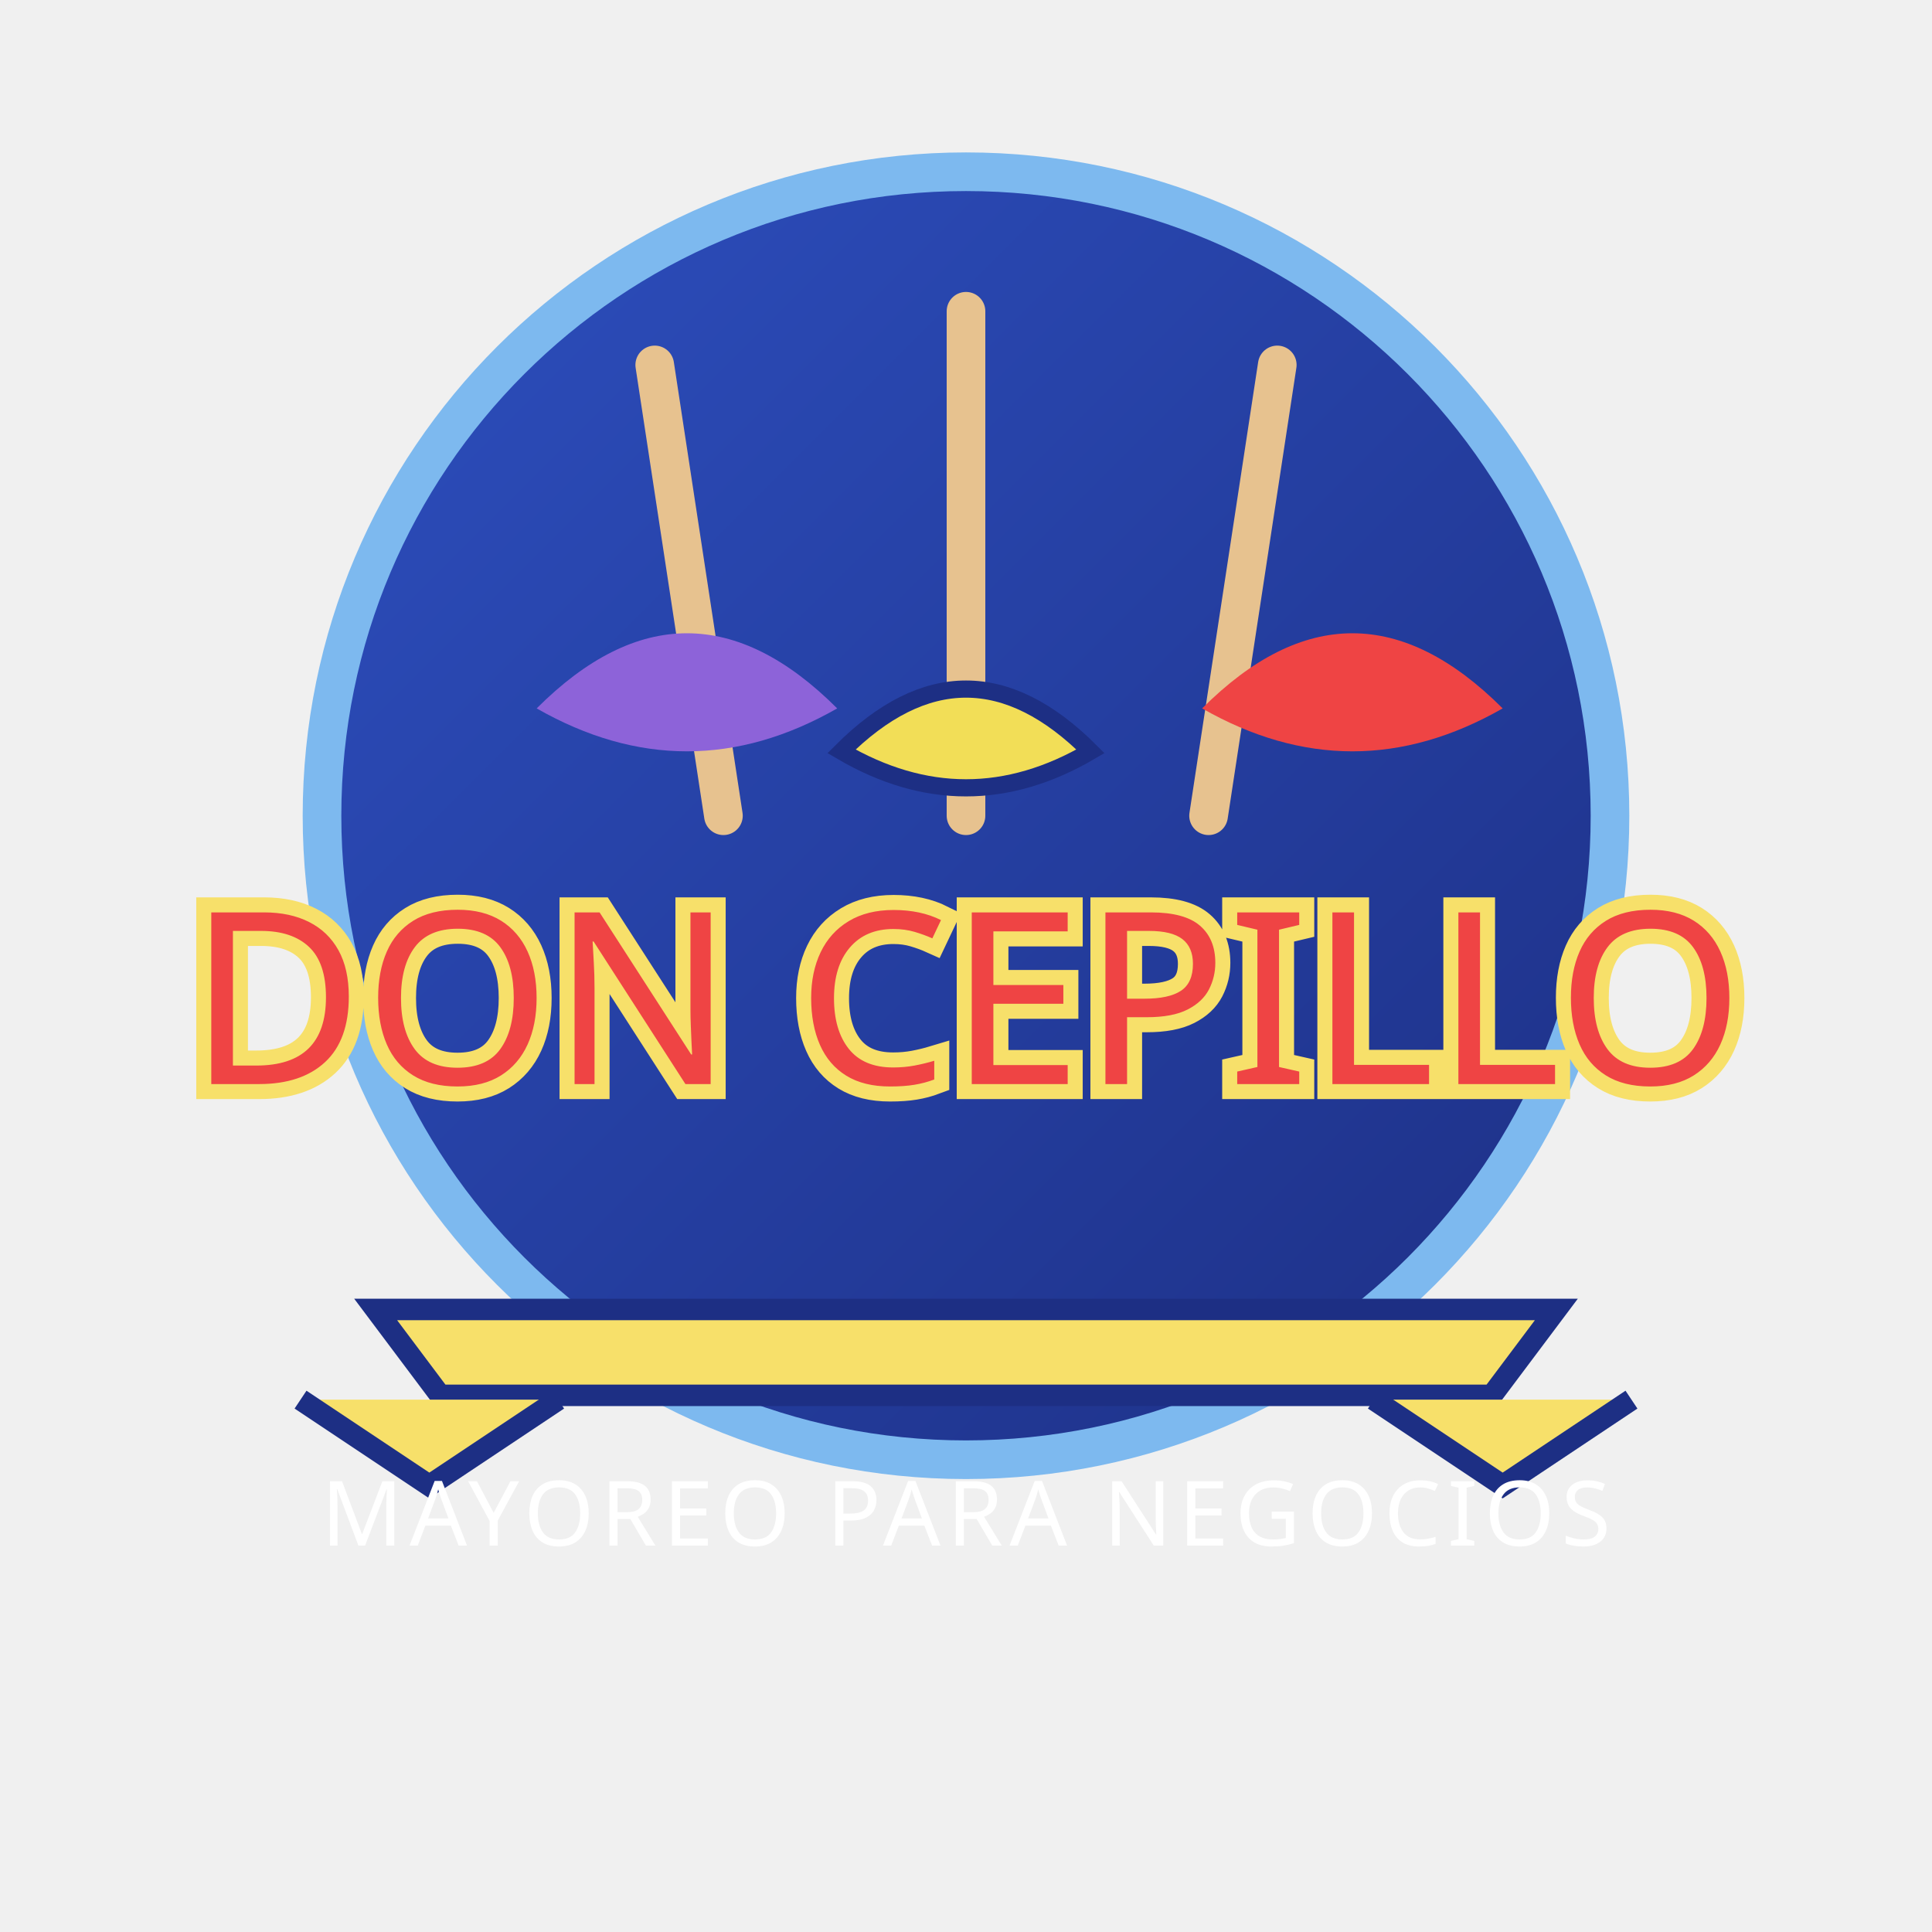
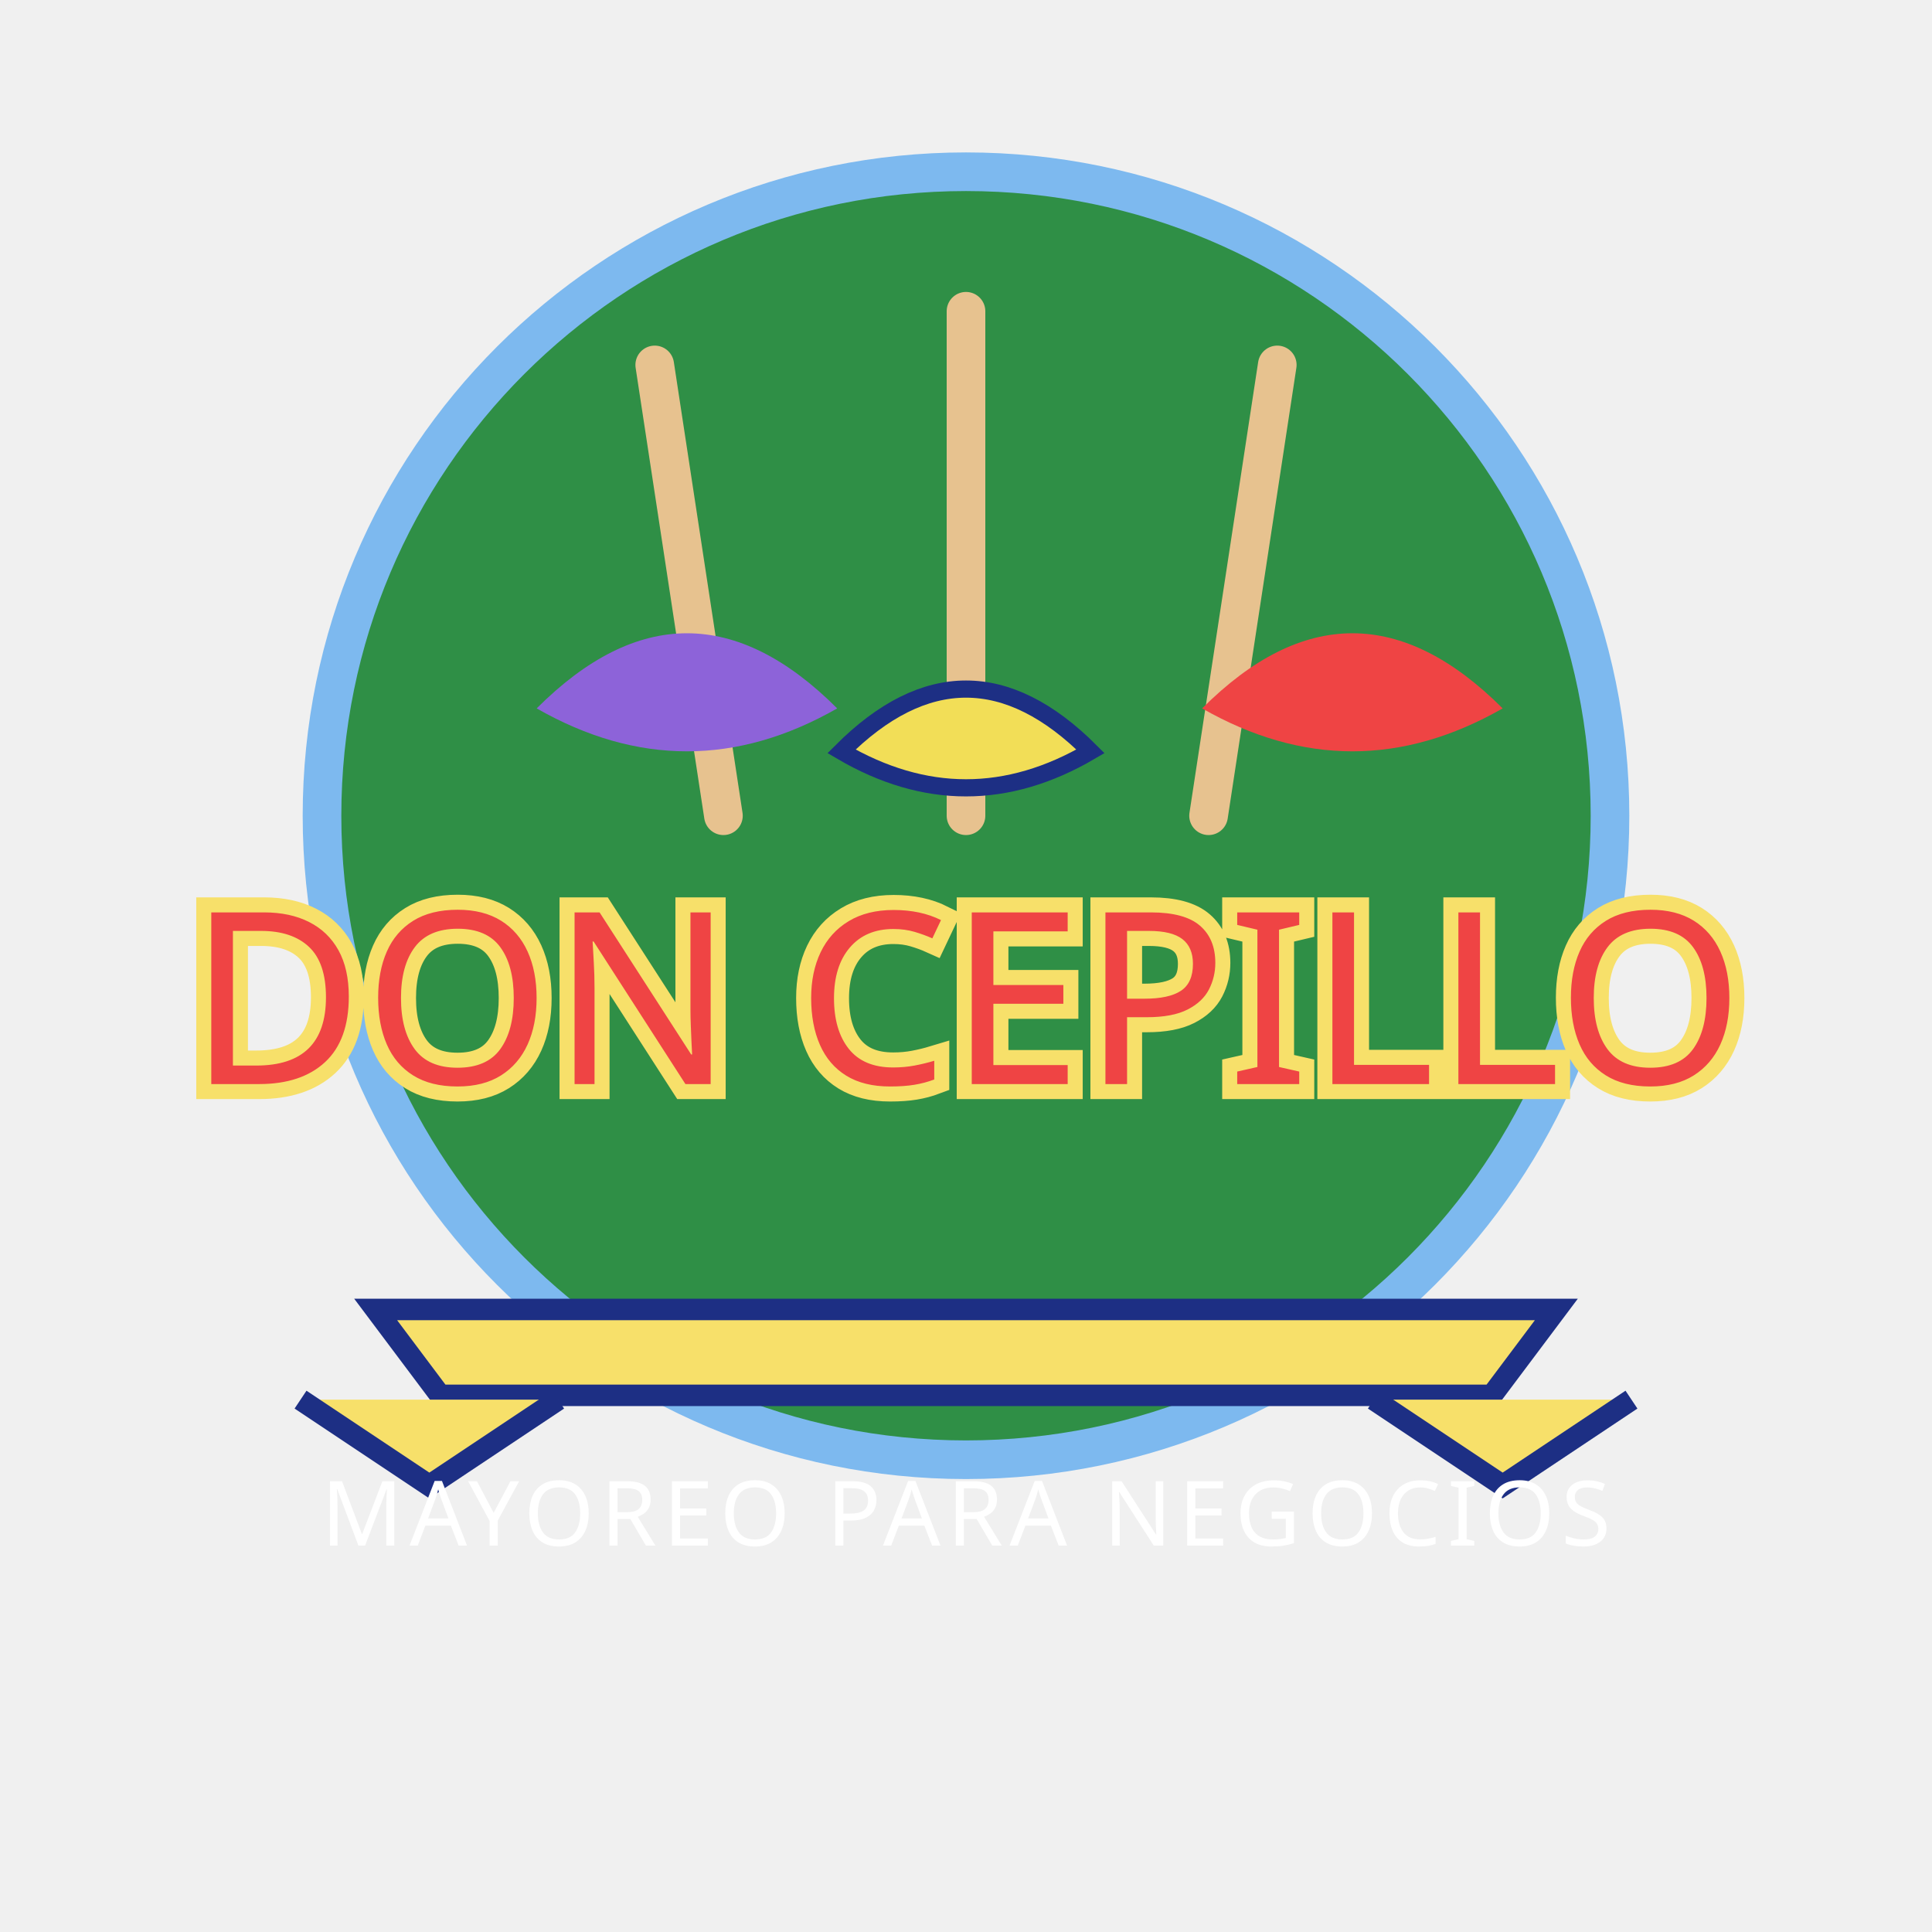
<svg xmlns="http://www.w3.org/2000/svg" viewBox="0 0 900 900" role="img" aria-label="Don Cepillo logo">
  <defs>
    <linearGradient id="bg" x1="0" x2="1" y1="0" y2="1">
      <stop offset="0%" stop-color="#2d4fbf" />
      <stop offset="100%" stop-color="#1d2f84" />
    </linearGradient>
    <linearGradient id="banner" x1="0" x2="1">
      <stop offset="0%" stop-color="#f2de57" />
      <stop offset="100%" stop-color="#ffe96f" />
    </linearGradient>
  </defs>
-   <circle cx="450" cy="380" r="300" fill="url(#bg)" stroke="#7db9ef" stroke-width="18" />
+   <circle cx="450" cy="380" r="300" fill="#2f8f46" stroke="#7db9ef" stroke-width="18" />
  <path d="M175 610 h550 l-30 40 h-490z" fill="#f7e06a" stroke="#1d2f84" stroke-width="10" />
  <path d="M140 652 l60 40 60-40" fill="#f7e06a" stroke="#1d2f84" stroke-width="10" />
  <path d="M640 652 l60 40 60-40" fill="#f7e06a" stroke="#1d2f84" stroke-width="10" />
  <path d="M305 170 l32 210" stroke="#e7c28f" stroke-width="18" stroke-linecap="round" />
  <path d="M450 145 l0 235" stroke="#e7c28f" stroke-width="18" stroke-linecap="round" />
  <path d="M595 170 l-32 210" stroke="#e7c28f" stroke-width="18" stroke-linecap="round" />
  <path d="M250 330 q70 -70 140 0 q-70 40 -140 0z" fill="#8d63d9" />
  <path d="M392 350 q58 -58 116 0 q-58 34 -116 0z" fill="#f2de57" stroke="#1d2f84" stroke-width="8" />
  <path d="M560 330 q70 -70 140 0 q-70 40 -140 0z" fill="#ef4444" />
  <text x="450" y="505" text-anchor="middle" font-family="Arial Black, sans-serif" font-size="112" fill="#ef4444" stroke="#f7e06a" stroke-width="14" paint-order="stroke">
    DON CEPILLO
  </text>
  <text x="450" y="720" text-anchor="middle" font-family="Arial Black, sans-serif" font-size="42" fill="#ffffff" letter-spacing="3">
    MAYOREO PARA NEGOCIOS
  </text>
</svg>
